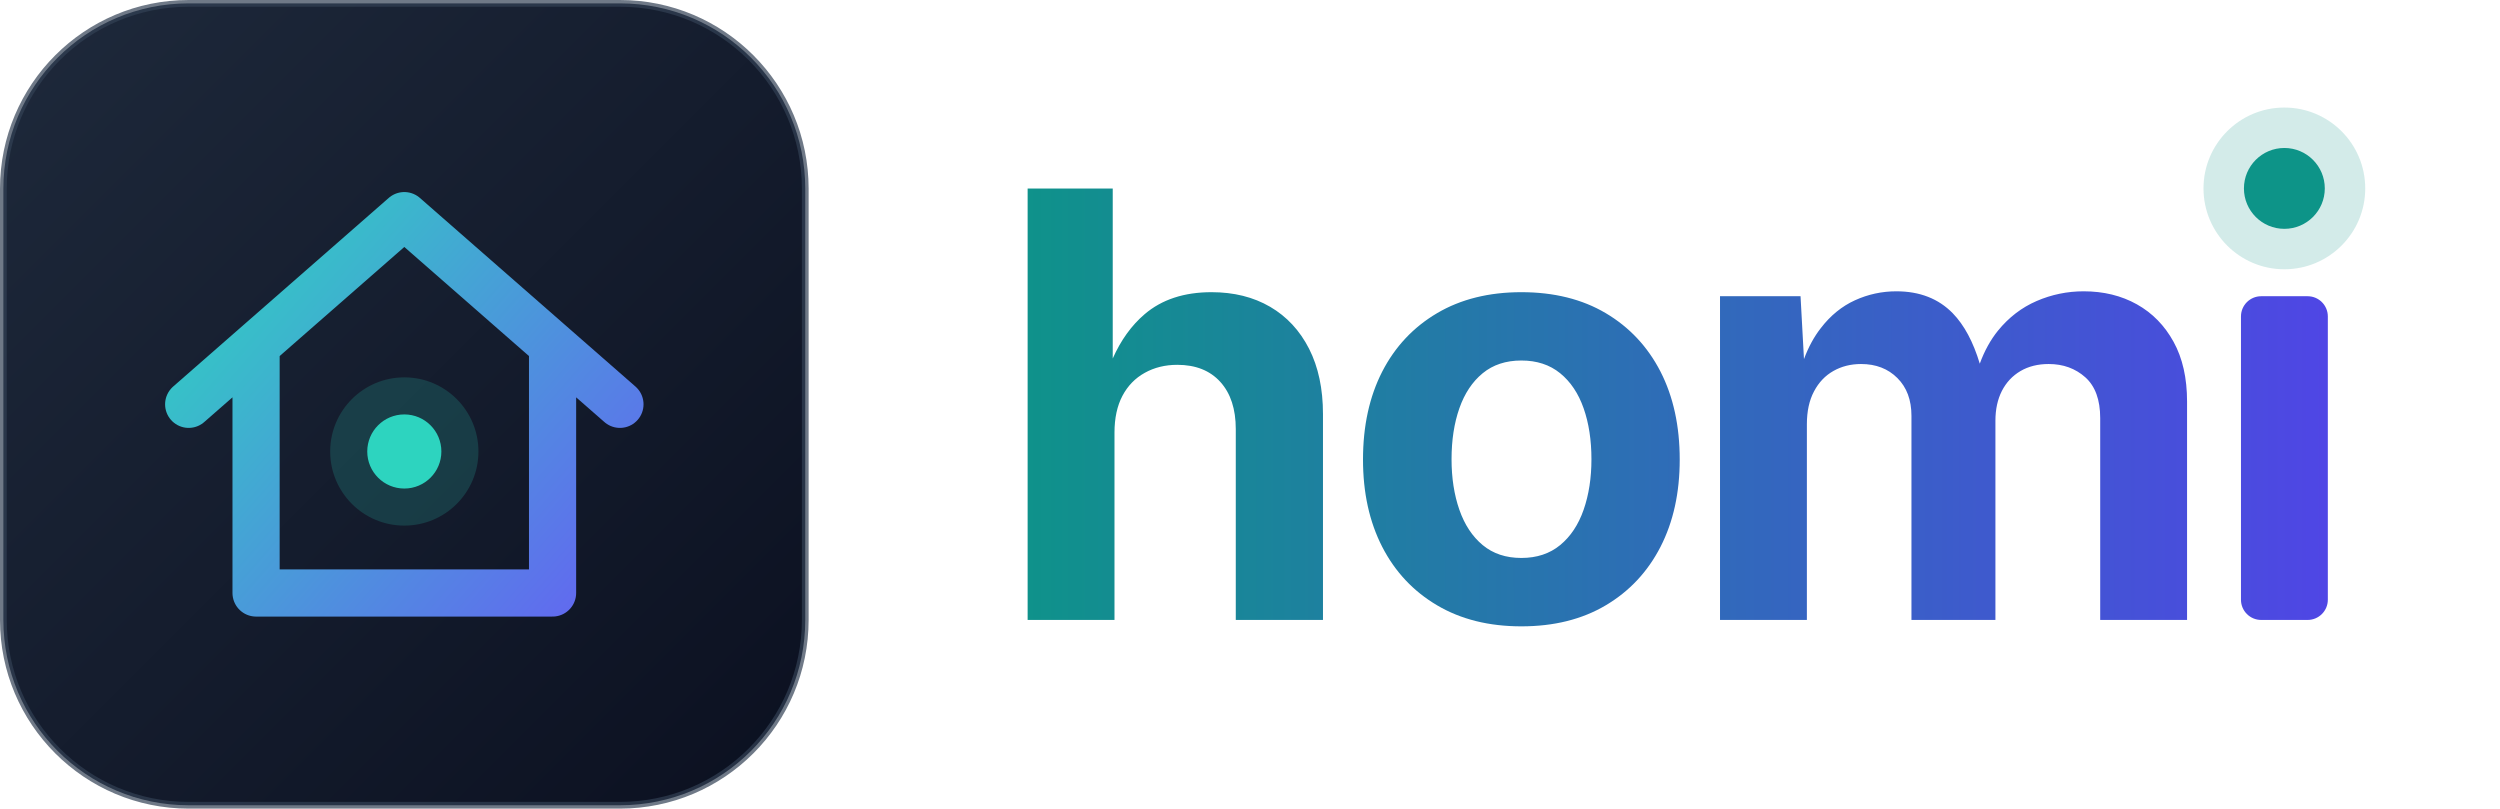
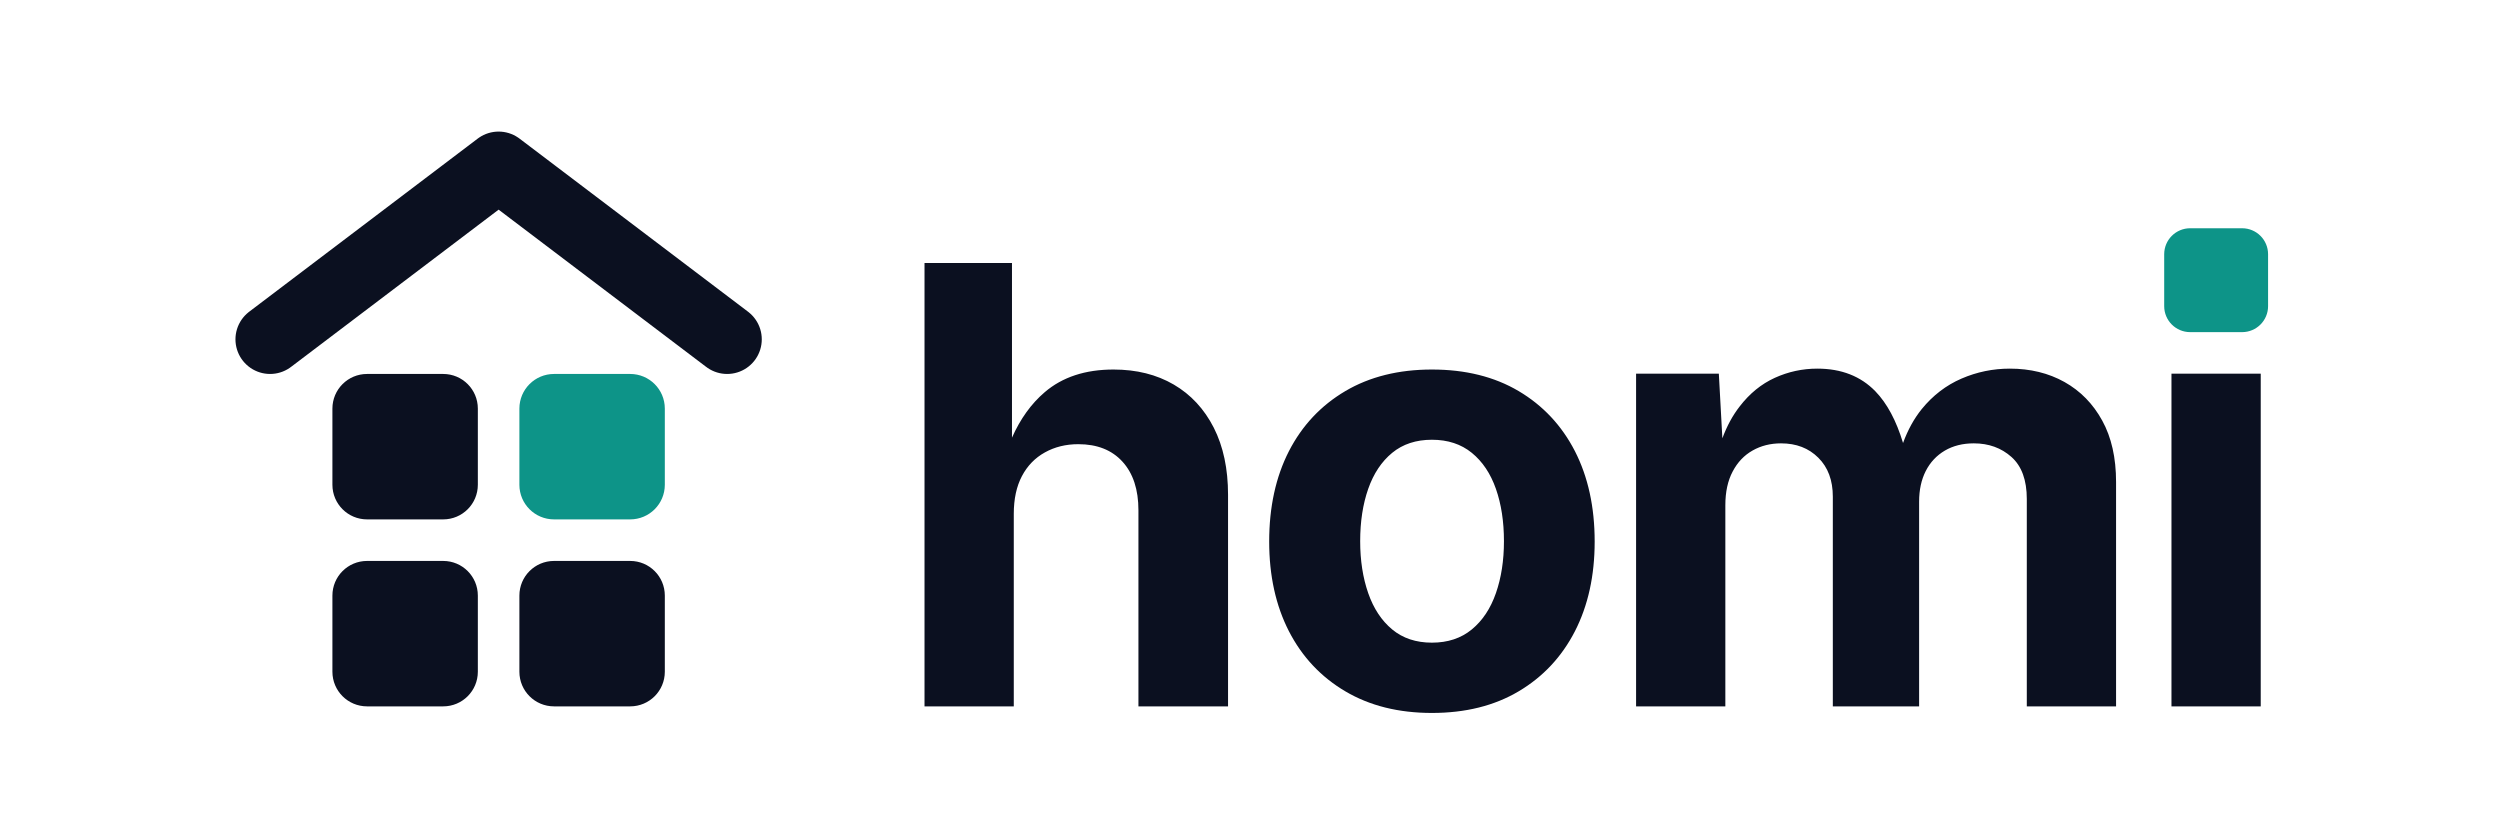
- <svg xmlns="http://www.w3.org/2000/svg" viewBox="0 0 371 120" width="742" height="240" role="img">
-   <defs>
-     <linearGradient id="bg" x1="0" y1="0" x2="1" y2="1">
-       <stop offset="0" stop-color="#1e293b" />
-       <stop offset="1" stop-color="#0b1020" />
-     </linearGradient>
-     <linearGradient id="hg" gradientUnits="userSpaceOnUse" x1="28" y1="32" x2="92" y2="88">
-       <stop offset="0" stop-color="#2dd4bf" />
-       <stop offset="1" stop-color="#6366f1" />
-     </linearGradient>
-   </defs>
-   <rect x="0.5" y="0.5" width="119" height="119" rx="27.5" fill="url(#bg)" stroke="#334155" stroke-opacity="0.7" />
-   <path d="M28 60 L60 32 L92 60 M38 51.25 V88 H82 V51.25" fill="none" stroke="url(#hg)" stroke-width="7" stroke-linecap="round" stroke-linejoin="round" />
-   <circle cx="60" cy="67" r="11" fill="#2dd4bf" fill-opacity="0.18" />
-   <circle cx="60" cy="67" r="5.5" fill="#2dd4bf" />
-   <svg x="132" y="4" width="239" height="100" viewBox="0 12 239 100">
-     <defs>
-       <linearGradient id="wm" gradientUnits="userSpaceOnUse" x1="15" y1="0" x2="213.45" y2="0">
-         <stop offset="0" stop-color="#0d9488" />
-         <stop offset="1" stop-color="#4f46e5" />
-       </linearGradient>
-     </defs>
-     <path d="M33.39 72.20L33.39 100L20.50 100L20.50 35.98L33.13 35.98L33.13 61.20Q34.94 57.12 37.86 54.63Q41.68 51.36 47.79 51.36Q52.77 51.36 56.49 53.53Q60.20 55.70 62.27 59.76Q64.33 63.82 64.33 69.45L64.33 100L51.39 100L51.39 71.68Q51.39 67.21 49.10 64.68Q46.80 62.14 42.71 62.14Q40.01 62.14 37.88 63.33Q35.75 64.51 34.57 66.74Q33.39 68.98 33.39 72.20 M93.77 100.95Q86.55 100.95 81.27 97.83Q75.98 94.71 73.12 89.15Q70.27 83.59 70.27 76.20Q70.27 68.72 73.12 63.15Q75.98 57.59 81.27 54.47Q86.55 51.36 93.77 51.36Q101.03 51.36 106.29 54.47Q111.56 57.59 114.42 63.15Q117.27 68.72 117.27 76.20Q117.27 83.59 114.42 89.15Q111.56 94.71 106.29 97.83Q101.03 100.95 93.77 100.95M93.77 90.80Q97.21 90.80 99.53 88.89Q101.85 86.98 103.01 83.65Q104.17 80.32 104.17 76.15Q104.17 71.90 103.01 68.59Q101.85 65.28 99.53 63.39Q97.21 61.50 93.77 61.50Q90.33 61.50 88.03 63.39Q85.73 65.28 84.57 68.59Q83.41 71.90 83.41 76.15Q83.41 80.32 84.57 83.65Q85.73 86.98 88.03 88.89Q90.33 90.80 93.77 90.80 M136.14 100L123.25 100L123.25 51.96L135.20 51.96L135.71 61.29Q136.70 58.62 138.21 56.69Q140.36 53.89 143.28 52.56Q146.20 51.23 149.42 51.23Q154.62 51.23 157.80 54.50Q160.34 57.12 161.80 61.97Q162.83 59.14 164.50 57.07Q166.91 54.11 170.24 52.67Q173.57 51.23 177.22 51.23Q181.65 51.23 185.11 53.16Q188.57 55.10 190.56 58.73Q192.56 62.36 192.56 67.60L192.56 100L179.67 100L179.67 70.05Q179.67 65.97 177.46 63.99Q175.25 62.02 172.02 62.02Q169.62 62.02 167.83 63.07Q166.05 64.12 165.08 66.01Q164.12 67.90 164.12 70.44L164.12 100L151.66 100L151.66 69.71Q151.66 66.18 149.57 64.10Q147.49 62.02 144.18 62.02Q141.90 62.02 140.08 63.05Q138.25 64.08 137.20 66.08Q136.14 68.07 136.14 70.95" fill="url(#wm)" />
-     <rect x="200.56" y="51.96" width="12.89" height="48.04" rx="3" fill="url(#wm)" />
-     <circle cx="207" cy="35.96" r="12" fill="#0d9488" fill-opacity="0.18" />
-     <circle cx="207" cy="35.96" r="6" fill="#0d9488" />
+ <svg xmlns="http://www.w3.org/2000/svg" viewBox="0 0 361 120" width="722" height="240" role="img">
+   <g transform="translate(12 0)">
+     <path d="M27 49 L60 24 L93 49" fill="none" stroke="#0b1020" stroke-width="10" stroke-linecap="round" stroke-linejoin="round" />
+     <rect x="36" y="54" width="21" height="21" rx="5" fill="#0b1020" />
+     <rect x="63" y="54" width="21" height="21" rx="5" fill="#0d9488" />
+     <rect x="36" y="81" width="21" height="21" rx="5" fill="#0b1020" />
+     <rect x="63" y="81" width="21" height="21" rx="5" fill="#0b1020" />
+   </g>
+   <svg x="113" y="14" width="229" height="100" viewBox="0 12 229 100">
+     <path d="M33.39 72.20L33.39 100L20.50 100L20.50 35.98L33.13 35.98L33.13 61.20Q34.94 57.12 37.86 54.63Q41.68 51.36 47.79 51.36Q52.77 51.36 56.49 53.53Q60.20 55.70 62.27 59.76Q64.33 63.82 64.33 69.45L64.33 100L51.39 100L51.39 71.68Q51.39 67.21 49.10 64.68Q46.80 62.14 42.71 62.14Q40.01 62.14 37.88 63.33Q35.75 64.51 34.57 66.74Q33.39 68.98 33.39 72.20 M93.77 100.95Q86.55 100.95 81.27 97.83Q75.98 94.71 73.12 89.15Q70.27 83.59 70.27 76.20Q70.27 68.72 73.12 63.15Q75.98 57.59 81.27 54.47Q86.55 51.36 93.77 51.36Q101.03 51.36 106.29 54.47Q111.56 57.59 114.42 63.15Q117.27 68.72 117.27 76.20Q117.27 83.59 114.42 89.15Q111.56 94.71 106.29 97.83Q101.03 100.95 93.77 100.95M93.77 90.80Q97.21 90.80 99.53 88.89Q101.85 86.98 103.01 83.65Q104.17 80.32 104.17 76.15Q104.17 71.90 103.01 68.59Q101.85 65.28 99.53 63.39Q97.21 61.50 93.77 61.50Q90.33 61.50 88.03 63.39Q85.73 65.28 84.57 68.59Q83.41 71.90 83.41 76.15Q83.41 80.32 84.57 83.65Q85.73 86.98 88.03 88.89Q90.33 90.80 93.77 90.80 M136.14 100L123.25 100L123.25 51.96L135.20 51.96L135.71 61.29Q136.70 58.62 138.21 56.69Q140.36 53.89 143.28 52.56Q146.20 51.23 149.42 51.23Q154.62 51.23 157.80 54.50Q160.34 57.12 161.80 61.97Q162.83 59.14 164.50 57.07Q166.91 54.11 170.24 52.67Q173.57 51.23 177.22 51.23Q181.65 51.23 185.11 53.16Q188.57 55.10 190.56 58.73Q192.56 62.36 192.56 67.60L192.56 100L179.67 100L179.67 70.05Q179.67 65.97 177.46 63.99Q175.25 62.02 172.02 62.02Q169.62 62.02 167.83 63.07Q166.05 64.12 165.08 66.01Q164.12 67.90 164.12 70.44L164.12 100L151.66 100L151.66 69.71Q151.66 66.18 149.57 64.10Q147.49 62.02 144.18 62.02Q141.90 62.02 140.08 63.05Q138.25 64.08 137.20 66.08Q136.14 68.07 136.14 70.95 M213.45 100L200.56 100L200.56 51.96L213.45 51.96" fill="#0b1020" />
+     <rect x="199.51" y="30.96" width="15" height="15" rx="3.75" fill="#0d9488" />
  </svg>
</svg>
